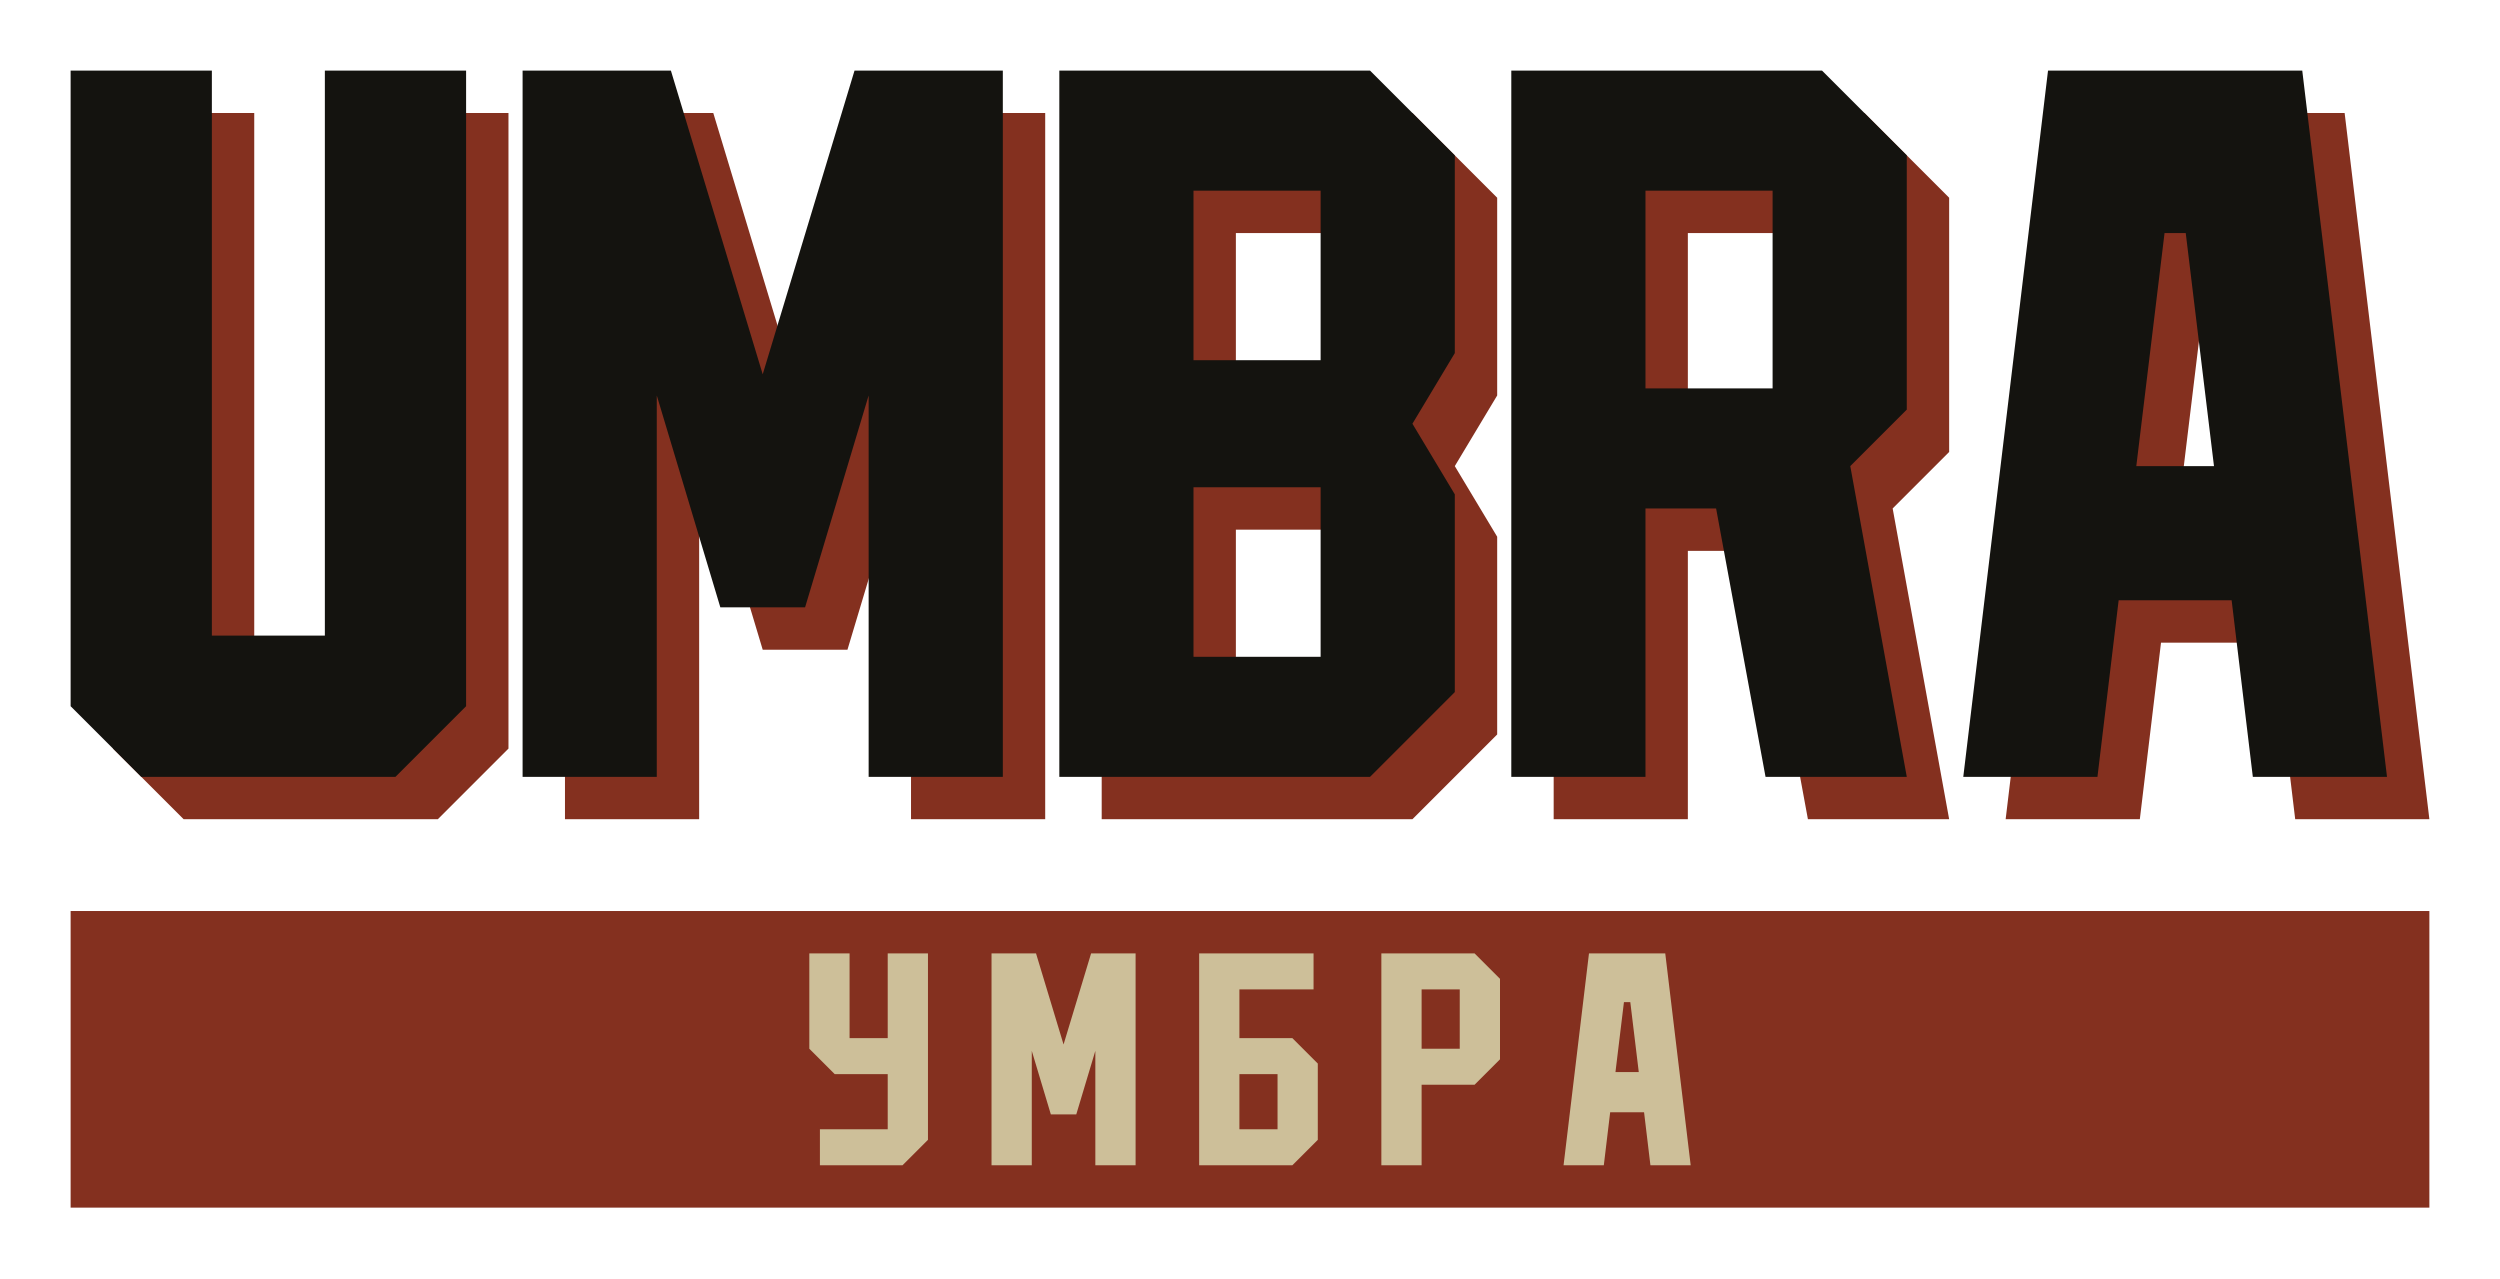
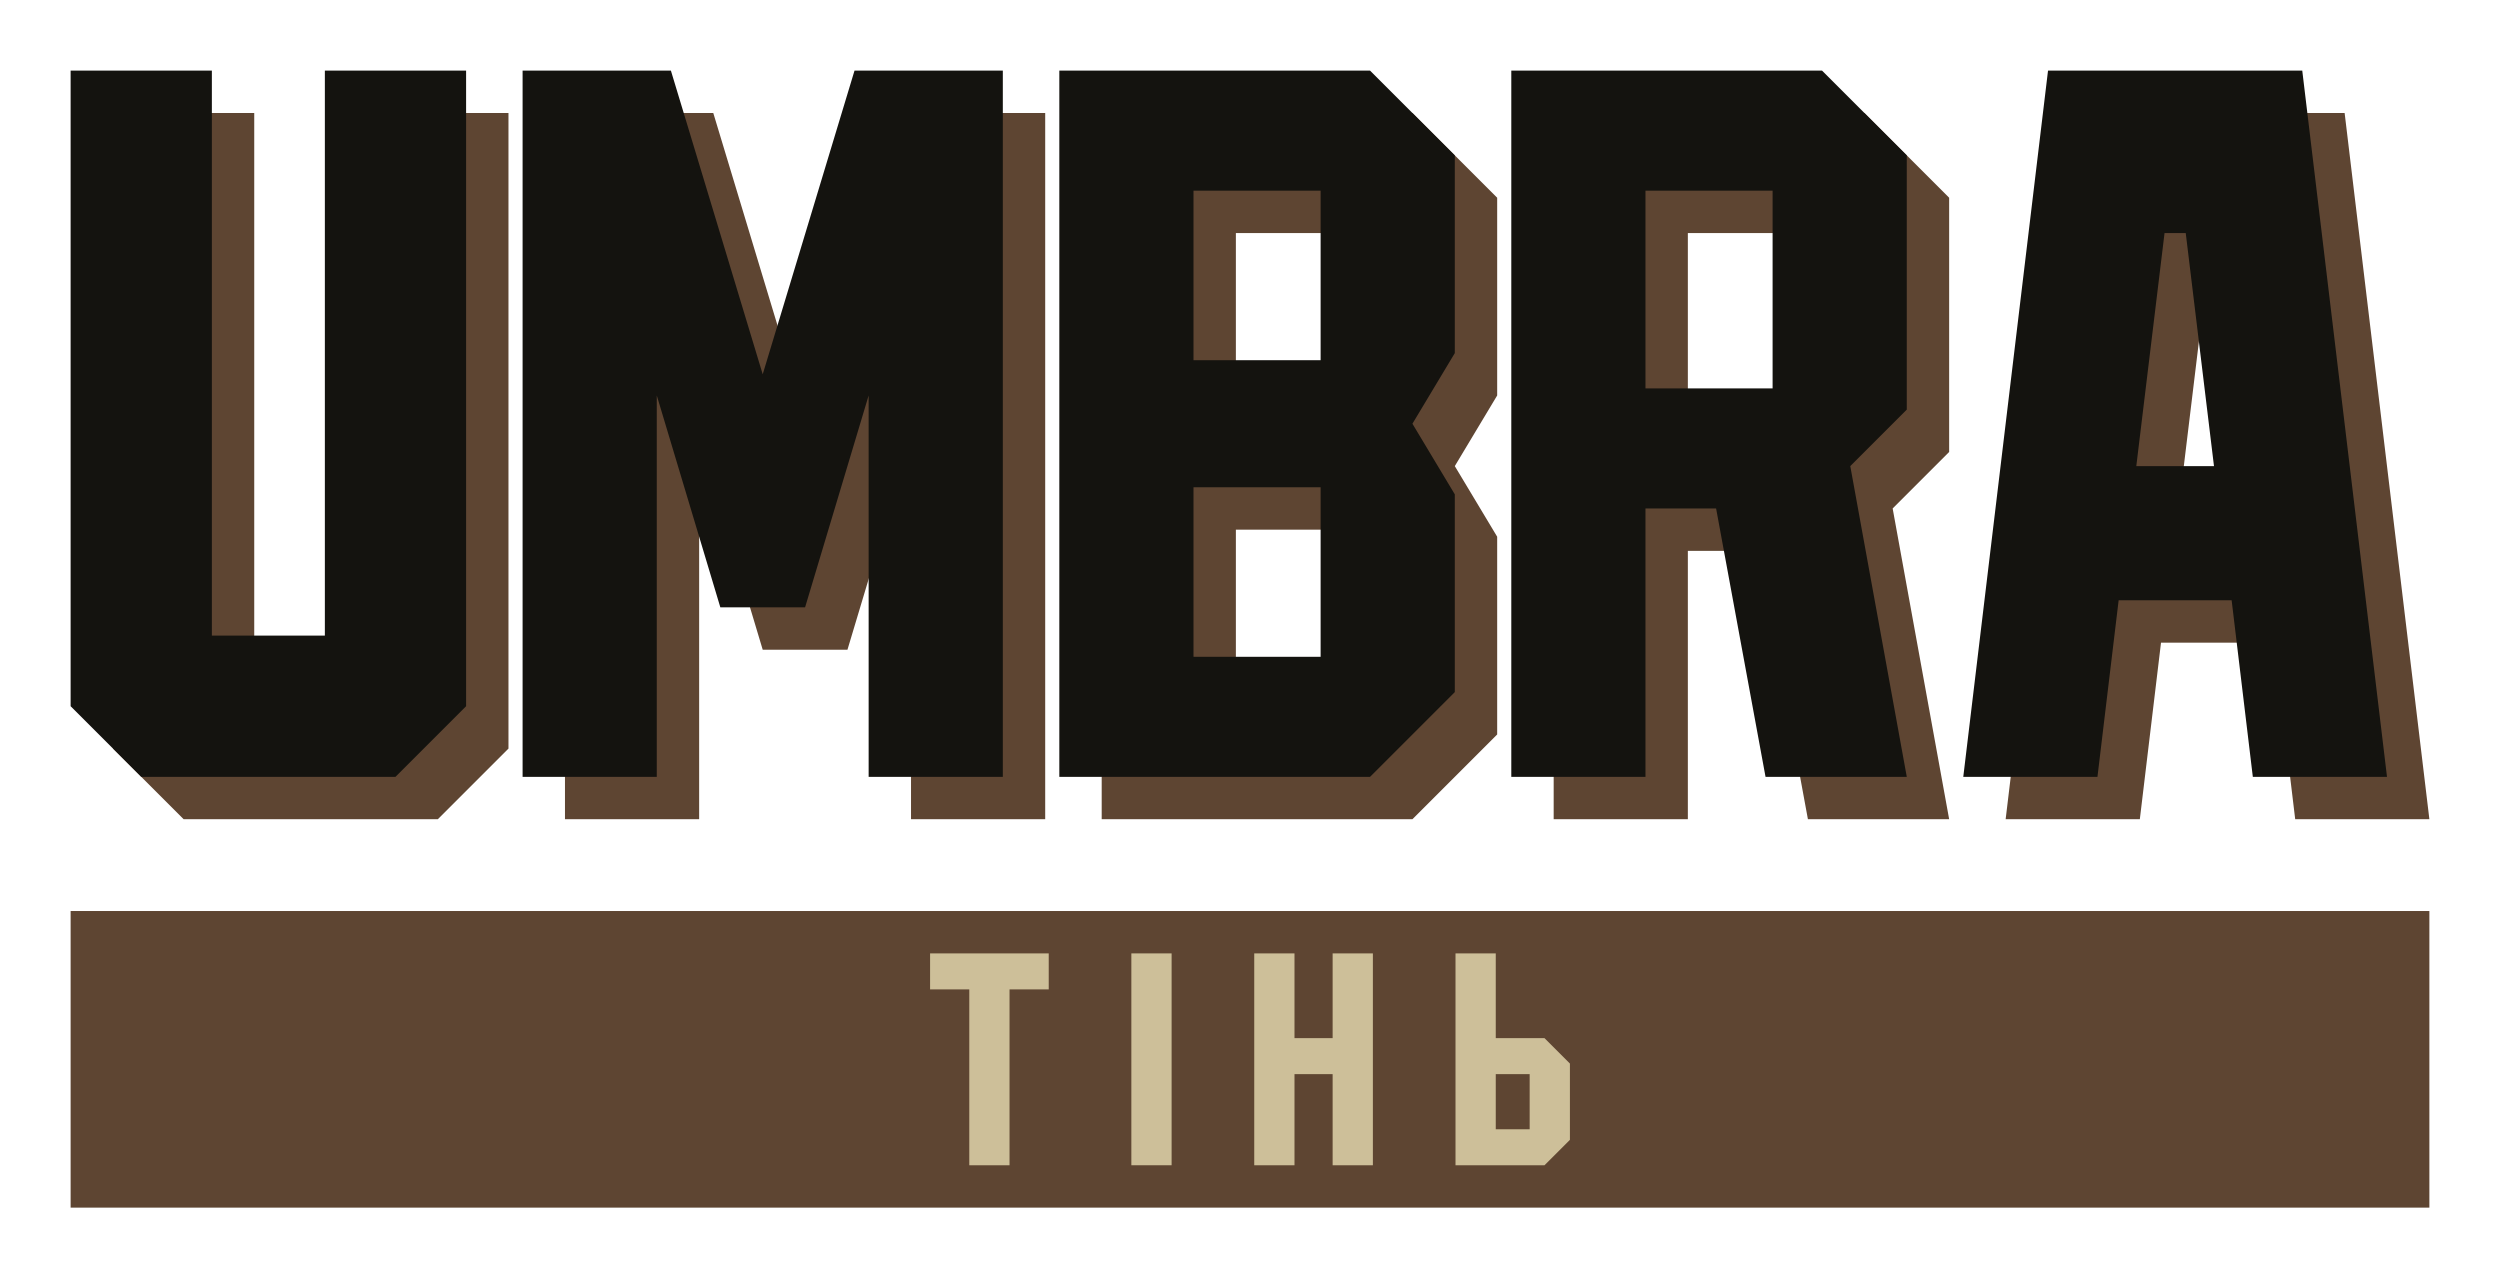
<svg xmlns="http://www.w3.org/2000/svg" viewBox="0 0 708 362" width="708" height="362">
-   <path fill="#84301f" fill-rule="evenodd" d="M32,32 L72,32 L72,192 L104,192 L104,32 L144,32 L144,212 L124,232 L52,232 L32,212 Z M160,232 L160,32 L202,32 L228,118 L254,32 L296,32 L296,232 L258,232 L258,124 L240,184 L216,184 L198,124 L198,232 Z M312,32 L400,32 L424,56 L424,112 L412,132 L424,152 L424,208 L400,232 L312,232 Z M350,66 L386,66 L386,114 L350,114 Z M350,150 L386,150 L386,198 L350,198 Z M440,32 L528,32 L552,56 L552,128 L536,144 L552,232 L512,232 L498,156 L478,156 L478,232 L440,232 Z M478,66 L514,66 L514,122 L478,122 Z M568,232 L592,32 L664,32 L688,232 L650,232 L644,182 L612,182 L606,232 Z M625,78 L631,78 L639,144 L617,144 Z" />
+   <path fill="#5e4532" fill-rule="evenodd" d="M32,32 L72,32 L72,192 L104,192 L104,32 L144,32 L144,212 L124,232 L52,232 L32,212 Z M160,232 L160,32 L202,32 L228,118 L254,32 L296,32 L296,232 L258,232 L258,124 L240,184 L216,184 L198,124 L198,232 Z M312,32 L400,32 L424,56 L424,112 L412,132 L424,152 L424,208 L400,232 L312,232 Z M350,66 L386,66 L386,114 L350,114 Z M350,150 L386,150 L386,198 L350,198 Z M440,32 L528,32 L552,56 L552,128 L536,144 L552,232 L512,232 L498,156 L478,156 L478,232 L440,232 Z M478,66 L514,66 L514,122 L478,122 Z M568,232 L592,32 L664,32 L688,232 L650,232 L644,182 L612,182 L606,232 Z M625,78 L631,78 L639,144 L617,144 Z" />
  <path fill="#14130f" fill-rule="evenodd" d="M20,20 L60,20 L60,180 L92,180 L92,20 L132,20 L132,200 L112,220 L40,220 L20,200 Z M148,220 L148,20 L190,20 L216,106 L242,20 L284,20 L284,220 L246,220 L246,112 L228,172 L204,172 L186,112 L186,220 Z M300,20 L388,20 L412,44 L412,100 L400,120 L412,140 L412,196 L388,220 L300,220 Z M338,54 L374,54 L374,102 L338,102 Z M338,138 L374,138 L374,186 L338,186 Z M428,20 L516,20 L540,44 L540,116 L524,132 L540,220 L500,220 L486,144 L466,144 L466,220 L428,220 Z M466,54 L502,54 L502,110 L466,110 Z M556,220 L580,20 L652,20 L676,220 L638,220 L632,170 L600,170 L594,220 Z M613,66 L619,66 L627,132 L605,132 Z" />
-   <path fill="#84301f" fill-rule="evenodd" d="M20,258 L688,258 L688,342 L20,342 Z" />
-   <path fill="#cdbf99" fill-rule="evenodd" d="M229.2,270 L240.6,270 L240.6,294 L251.4,294 L251.4,270 L262.8,270 L262.8,322.8 L255.6,330 L232.2,330 L232.2,319.8 L251.4,319.8 L251.4,304.2 L236.4,304.2 L229.2,297 Z M280.8,330 L280.8,270 L293.4,270 L301.2,295.8 L309,270 L321.6,270 L321.6,330 L310.2,330 L310.2,297.6 L304.8,315.6 L297.6,315.6 L292.2,297.6 L292.2,330 Z M339.6,270 L372,270 L372,280.2 L351,280.2 L351,294 L366,294 L373.2,301.2 L373.2,322.8 L366,330 L339.6,330 Z M351,304.2 L361.8,304.2 L361.8,319.8 L351,319.8 Z M391.2,270 L417.6,270 L424.8,277.2 L424.8,300 L417.6,307.2 L402.6,307.2 L402.6,330 L391.2,330 Z M402.6,280.2 L413.4,280.2 L413.4,297 L402.6,297 Z M442.8,330 L450,270 L471.6,270 L478.8,330 L467.4,330 L465.6,315 L456,315 L454.2,330 Z M459.9,283.8 L461.7,283.8 L464.1,303.6 L457.5,303.6 Z" />
+   <path fill="#5e4532" fill-rule="evenodd" d="M20,258 L688,258 L688,342 L20,342 Z" />
+   <path fill="#cdbf99" fill-rule="evenodd" d="M263.4,270 L297,270 L297,280.2 L285.9,280.2 L285.9,330 L274.5,330 L274.5,280.2 L263.4,280.2 Z M355.2,270 L366.6,270 L366.6,294 L377.4,294 L377.4,270 L388.8,270 L388.8,330 L377.4,330 L377.4,304.2 L366.6,304.2 L366.6,330 L355.2,330 Z M412.2,270 L423.6,270 L423.6,294 L437.4,294 L444.6,301.2 L444.6,322.8 L437.4,330 L412.2,330 Z M423.6,304.2 L433.2,304.2 L433.2,319.8 L423.6,319.8 Z" />
+   <path fill="#cdbf99" fill-rule="evenodd" d="M320.4,270 L331.8,270 L331.8,330 L320.4,330 Z" />
</svg>
